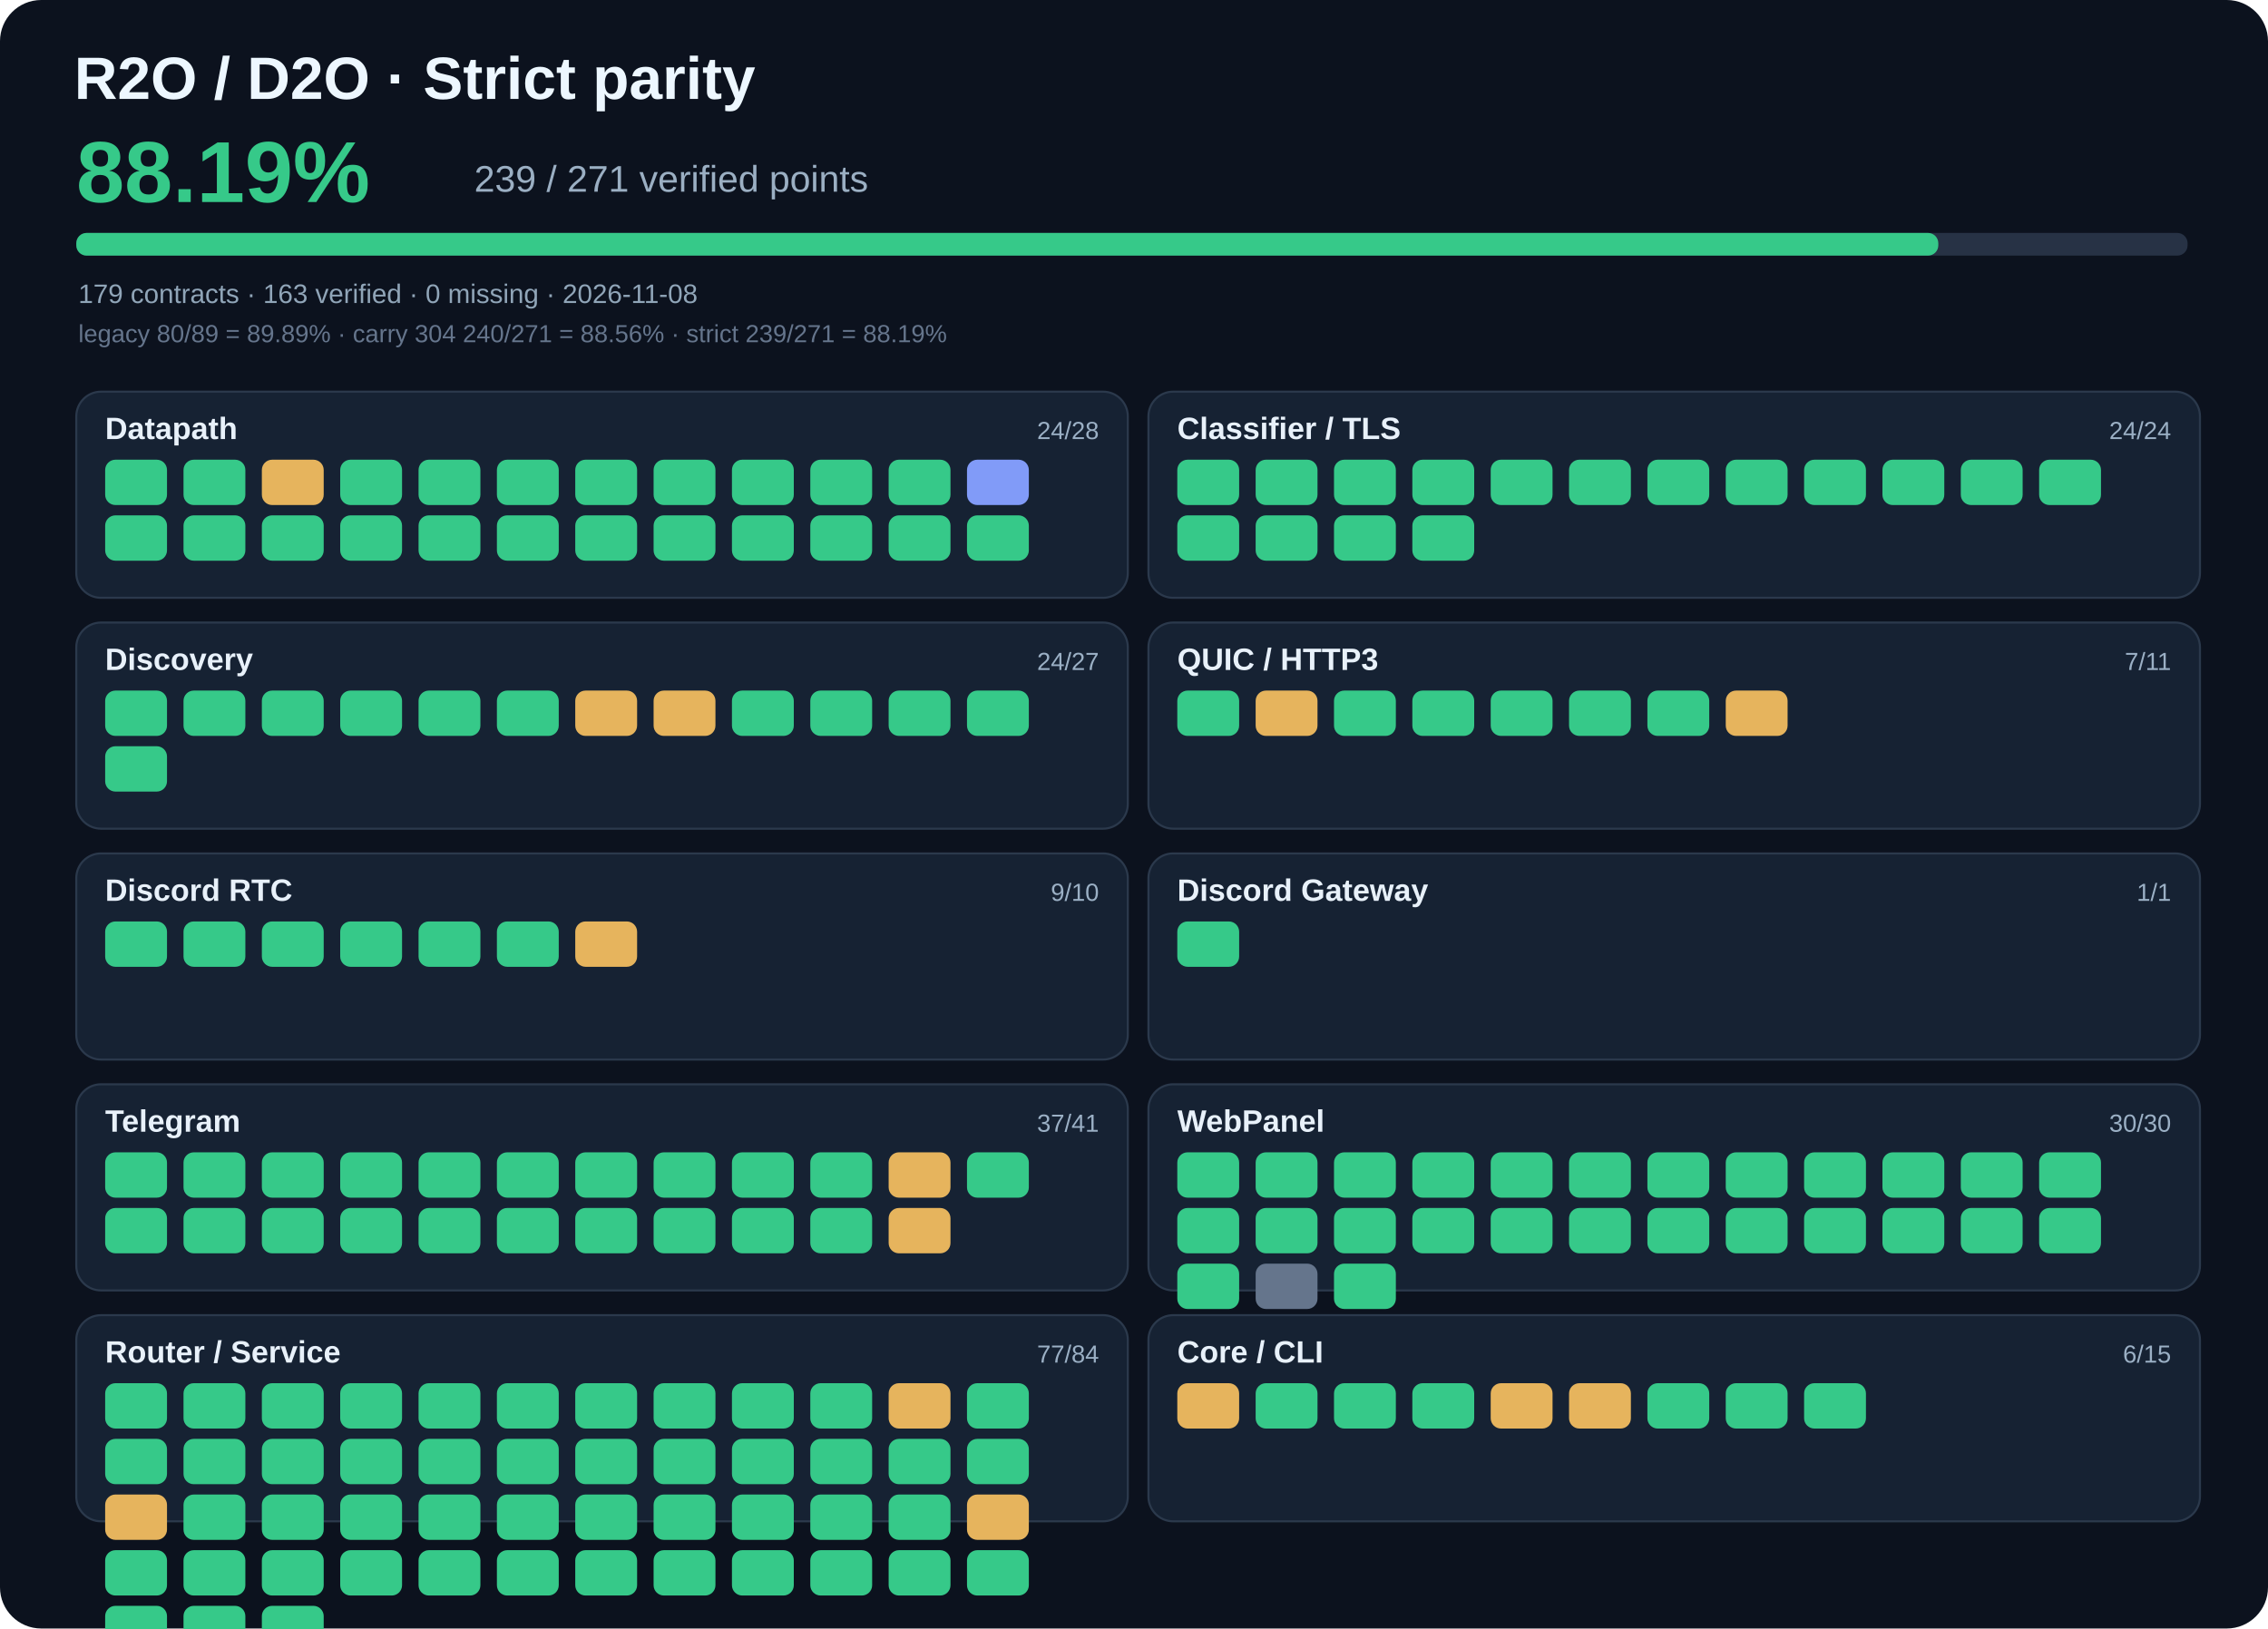
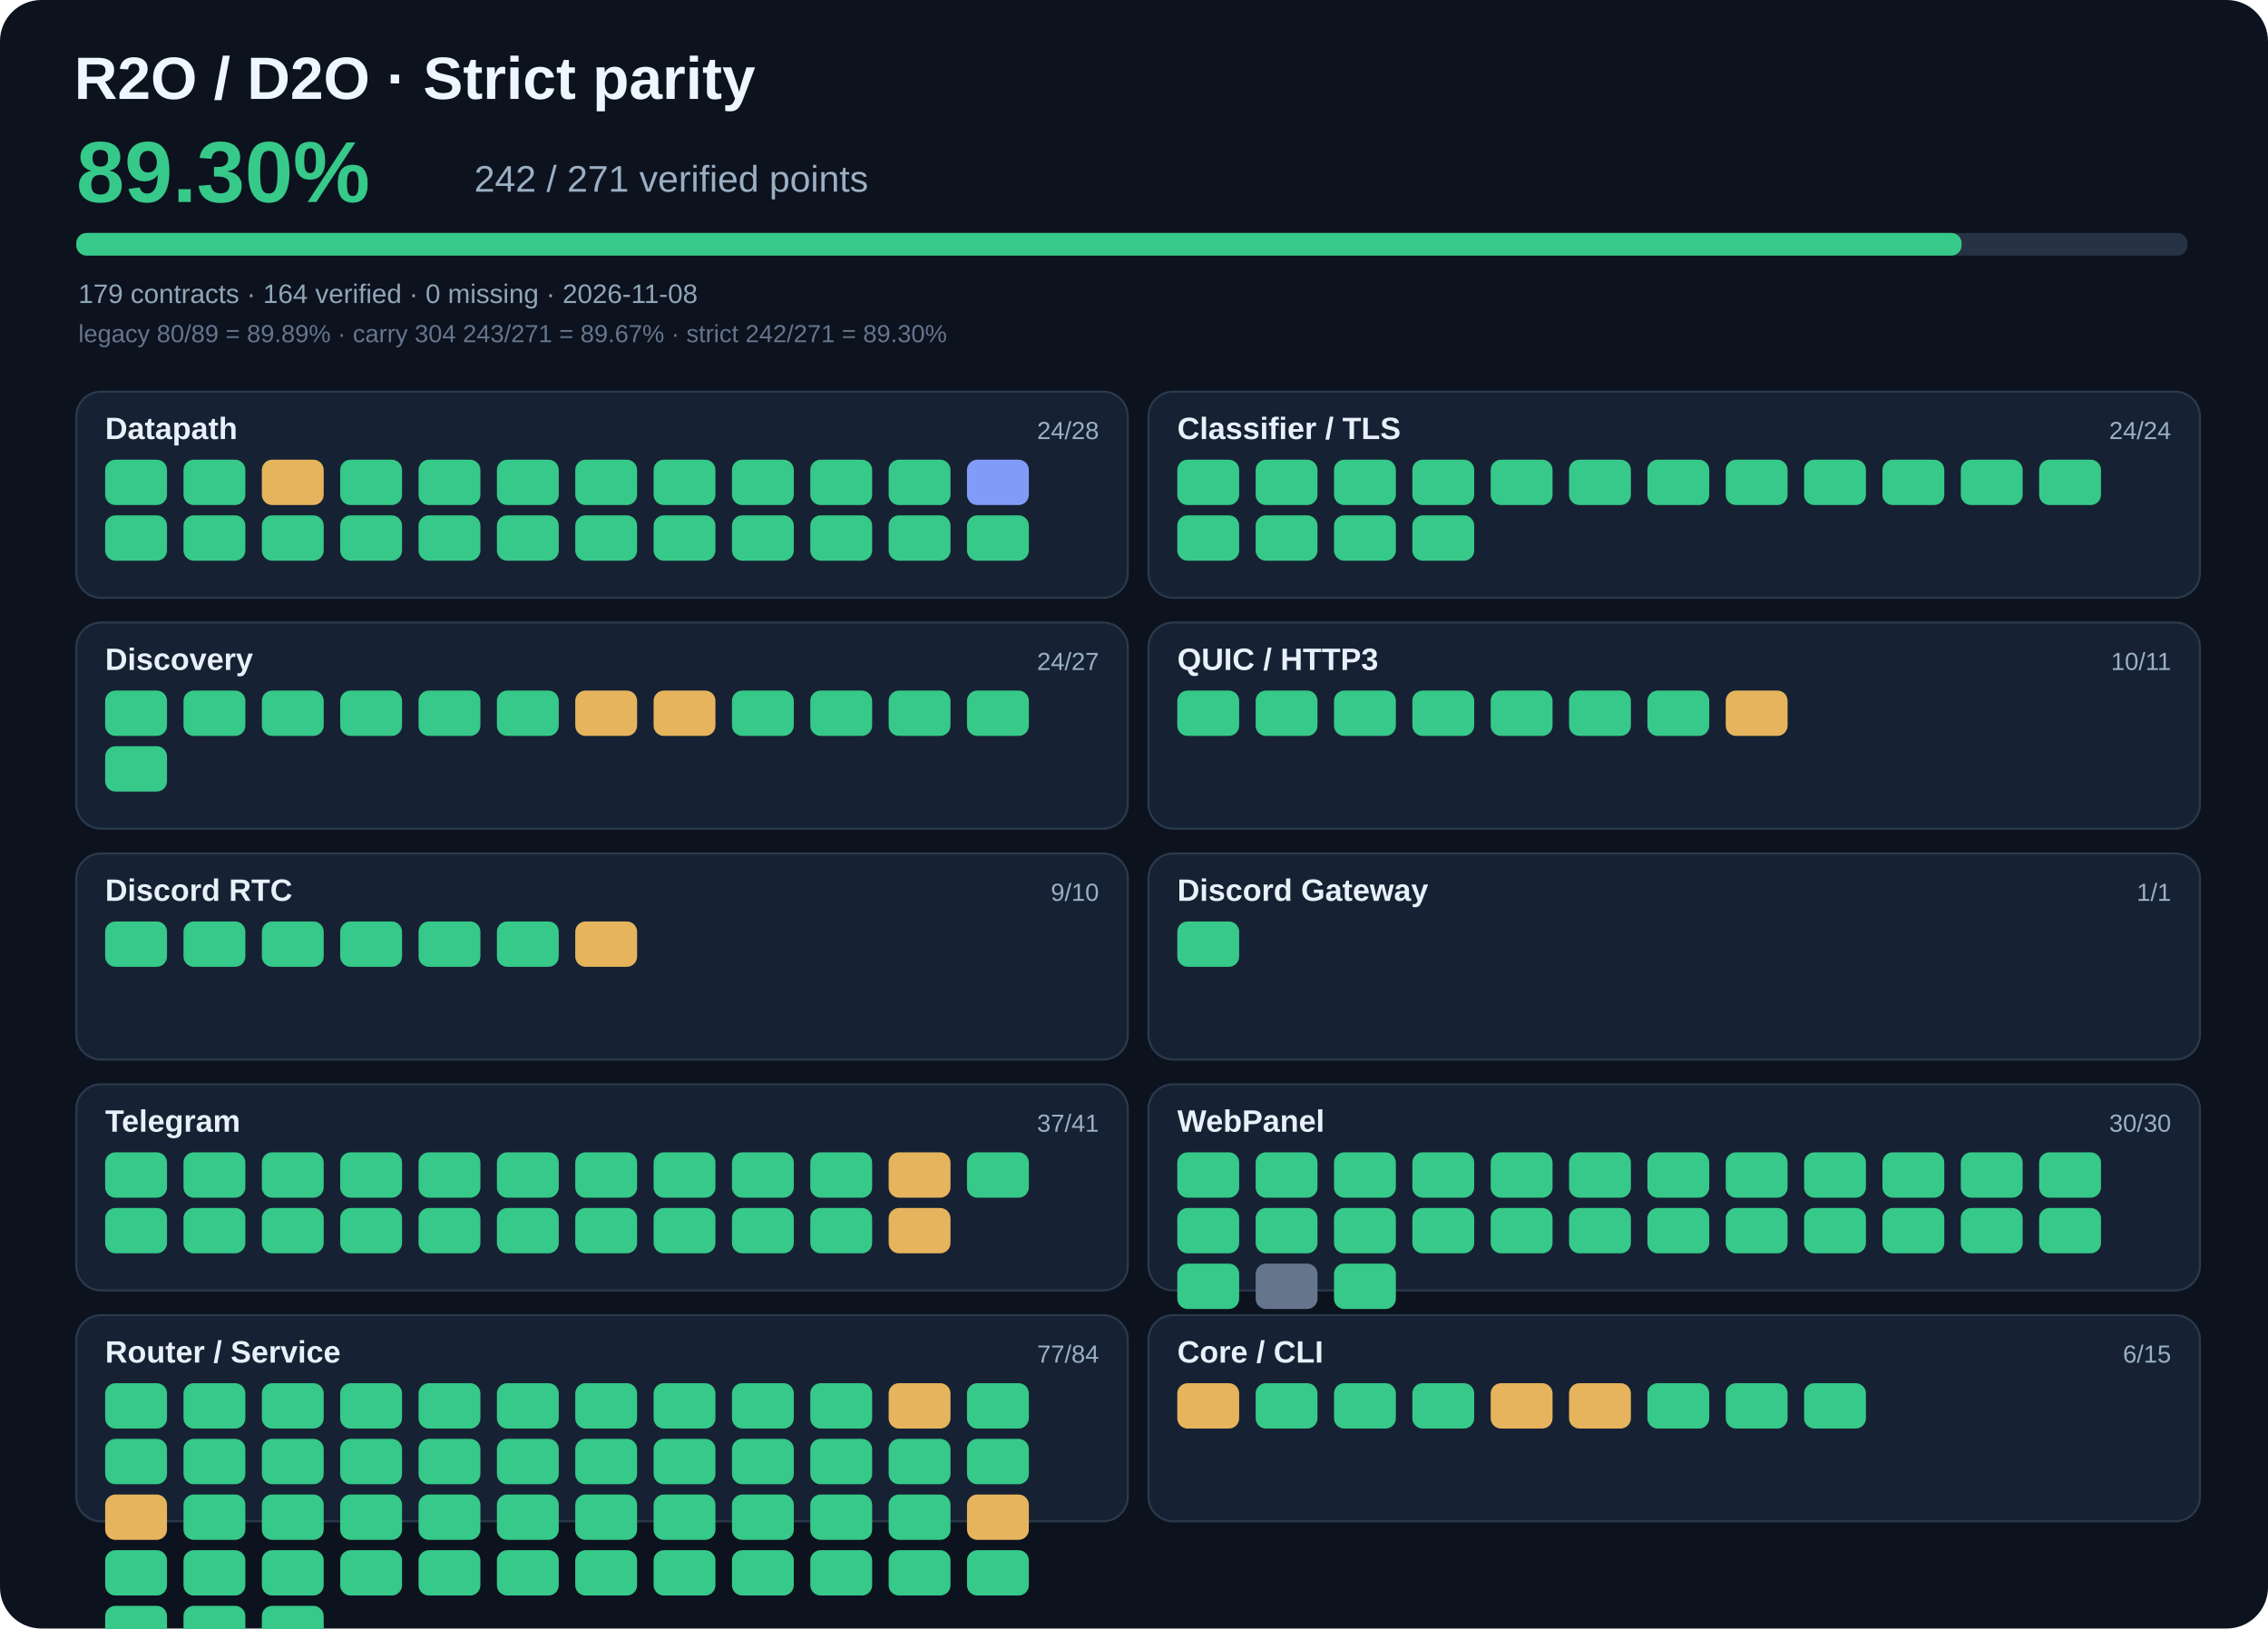
- <svg xmlns="http://www.w3.org/2000/svg" viewBox="0 0 1100 790" width="1100" height="790" role="img" aria-label="R2O strict parity 88.19%">
+ <svg xmlns="http://www.w3.org/2000/svg" viewBox="0 0 1100 790" width="1100" height="790" role="img" aria-label="R2O strict parity 89.30%">
  <rect width="1100" height="790" rx="20" fill="#0c121e" />
  <text x="36" y="48" fill="#edf7ff" font-family="Arial,sans-serif" font-size="29" font-weight="700">R2O / D2O · Strict parity</text>
-   <text x="37" y="98" fill="#36c989" font-family="Arial,sans-serif" font-size="42" font-weight="700">88.19%</text>
-   <text x="230" y="93" fill="#9bafc3" font-family="Arial,sans-serif" font-size="18">239 / 271 verified points</text>
+   <text x="37" y="98" fill="#36c989" font-family="Arial,sans-serif" font-size="42" font-weight="700">89.30%</text>
+   <text x="230" y="93" fill="#9bafc3" font-family="Arial,sans-serif" font-size="18">242 / 271 verified points</text>
  <rect x="37" y="113" width="1024" height="11" rx="5" fill="#273245" />
-   <rect x="37" y="113" width="903.1" height="11" rx="5" fill="#36c989" />
-   <text x="38" y="147" fill="#90a5b8" font-family="Arial,sans-serif" font-size="13">179 contracts · 163 verified · 0 missing · 2026-11-08</text>
-   <text x="38" y="166" fill="#65758c" font-family="Arial,sans-serif" font-size="12">legacy 80/89 = 89.89% · carry 304 240/271 = 88.56% · strict 239/271 = 88.19%</text>
+   <rect x="37" y="113" width="914.4" height="11" rx="5" fill="#36c989" />
+   <text x="38" y="147" fill="#90a5b8" font-family="Arial,sans-serif" font-size="13">179 contracts · 164 verified · 0 missing · 2026-11-08</text>
+   <text x="38" y="166" fill="#65758c" font-family="Arial,sans-serif" font-size="12">legacy 80/89 = 89.89% · carry 304 243/271 = 89.67% · strict 242/271 = 89.30%</text>
  <rect x="37" y="190" width="510" height="100" rx="12" fill="#162233" stroke="#2b394c" />
  <text x="51" y="213" fill="#e8f1fa" font-family="Arial,sans-serif" font-size="15" font-weight="700">Datapath</text>
  <text x="533" y="213" text-anchor="end" fill="#9bb0c5" font-family="Arial,sans-serif" font-size="12">24/28</text>
  <rect x="51" y="223" width="30" height="22" rx="5" fill="#36c989" />
  <rect x="89" y="223" width="30" height="22" rx="5" fill="#36c989" />
  <rect x="127" y="223" width="30" height="22" rx="5" fill="#e6b45d" />
  <rect x="165" y="223" width="30" height="22" rx="5" fill="#36c989" />
  <rect x="203" y="223" width="30" height="22" rx="5" fill="#36c989" />
  <rect x="241" y="223" width="30" height="22" rx="5" fill="#36c989" />
  <rect x="279" y="223" width="30" height="22" rx="5" fill="#36c989" />
  <rect x="317" y="223" width="30" height="22" rx="5" fill="#36c989" />
  <rect x="355" y="223" width="30" height="22" rx="5" fill="#36c989" />
  <rect x="393" y="223" width="30" height="22" rx="5" fill="#36c989" />
  <rect x="431" y="223" width="30" height="22" rx="5" fill="#36c989" />
  <rect x="469" y="223" width="30" height="22" rx="5" fill="#819bf8" />
  <rect x="51" y="250" width="30" height="22" rx="5" fill="#36c989" />
  <rect x="89" y="250" width="30" height="22" rx="5" fill="#36c989" />
  <rect x="127" y="250" width="30" height="22" rx="5" fill="#36c989" />
  <rect x="165" y="250" width="30" height="22" rx="5" fill="#36c989" />
  <rect x="203" y="250" width="30" height="22" rx="5" fill="#36c989" />
  <rect x="241" y="250" width="30" height="22" rx="5" fill="#36c989" />
  <rect x="279" y="250" width="30" height="22" rx="5" fill="#36c989" />
  <rect x="317" y="250" width="30" height="22" rx="5" fill="#36c989" />
  <rect x="355" y="250" width="30" height="22" rx="5" fill="#36c989" />
  <rect x="393" y="250" width="30" height="22" rx="5" fill="#36c989" />
  <rect x="431" y="250" width="30" height="22" rx="5" fill="#36c989" />
  <rect x="469" y="250" width="30" height="22" rx="5" fill="#36c989" />
  <rect x="557" y="190" width="510" height="100" rx="12" fill="#162233" stroke="#2b394c" />
  <text x="571" y="213" fill="#e8f1fa" font-family="Arial,sans-serif" font-size="15" font-weight="700">Classifier / TLS</text>
  <text x="1053" y="213" text-anchor="end" fill="#9bb0c5" font-family="Arial,sans-serif" font-size="12">24/24</text>
  <rect x="571" y="223" width="30" height="22" rx="5" fill="#36c989" />
  <rect x="609" y="223" width="30" height="22" rx="5" fill="#36c989" />
  <rect x="647" y="223" width="30" height="22" rx="5" fill="#36c989" />
  <rect x="685" y="223" width="30" height="22" rx="5" fill="#36c989" />
  <rect x="723" y="223" width="30" height="22" rx="5" fill="#36c989" />
  <rect x="761" y="223" width="30" height="22" rx="5" fill="#36c989" />
  <rect x="799" y="223" width="30" height="22" rx="5" fill="#36c989" />
  <rect x="837" y="223" width="30" height="22" rx="5" fill="#36c989" />
  <rect x="875" y="223" width="30" height="22" rx="5" fill="#36c989" />
  <rect x="913" y="223" width="30" height="22" rx="5" fill="#36c989" />
  <rect x="951" y="223" width="30" height="22" rx="5" fill="#36c989" />
  <rect x="989" y="223" width="30" height="22" rx="5" fill="#36c989" />
  <rect x="571" y="250" width="30" height="22" rx="5" fill="#36c989" />
  <rect x="609" y="250" width="30" height="22" rx="5" fill="#36c989" />
  <rect x="647" y="250" width="30" height="22" rx="5" fill="#36c989" />
  <rect x="685" y="250" width="30" height="22" rx="5" fill="#36c989" />
  <rect x="37" y="302" width="510" height="100" rx="12" fill="#162233" stroke="#2b394c" />
  <text x="51" y="325" fill="#e8f1fa" font-family="Arial,sans-serif" font-size="15" font-weight="700">Discovery</text>
  <text x="533" y="325" text-anchor="end" fill="#9bb0c5" font-family="Arial,sans-serif" font-size="12">24/27</text>
  <rect x="51" y="335" width="30" height="22" rx="5" fill="#36c989" />
  <rect x="89" y="335" width="30" height="22" rx="5" fill="#36c989" />
  <rect x="127" y="335" width="30" height="22" rx="5" fill="#36c989" />
  <rect x="165" y="335" width="30" height="22" rx="5" fill="#36c989" />
  <rect x="203" y="335" width="30" height="22" rx="5" fill="#36c989" />
  <rect x="241" y="335" width="30" height="22" rx="5" fill="#36c989" />
  <rect x="279" y="335" width="30" height="22" rx="5" fill="#e6b45d" />
  <rect x="317" y="335" width="30" height="22" rx="5" fill="#e6b45d" />
  <rect x="355" y="335" width="30" height="22" rx="5" fill="#36c989" />
  <rect x="393" y="335" width="30" height="22" rx="5" fill="#36c989" />
  <rect x="431" y="335" width="30" height="22" rx="5" fill="#36c989" />
  <rect x="469" y="335" width="30" height="22" rx="5" fill="#36c989" />
  <rect x="51" y="362" width="30" height="22" rx="5" fill="#36c989" />
  <rect x="557" y="302" width="510" height="100" rx="12" fill="#162233" stroke="#2b394c" />
  <text x="571" y="325" fill="#e8f1fa" font-family="Arial,sans-serif" font-size="15" font-weight="700">QUIC / HTTP3</text>
-   <text x="1053" y="325" text-anchor="end" fill="#9bb0c5" font-family="Arial,sans-serif" font-size="12">7/11</text>
+   <text x="1053" y="325" text-anchor="end" fill="#9bb0c5" font-family="Arial,sans-serif" font-size="12">10/11</text>
  <rect x="571" y="335" width="30" height="22" rx="5" fill="#36c989" />
-   <rect x="609" y="335" width="30" height="22" rx="5" fill="#e6b45d" />
+   <rect x="609" y="335" width="30" height="22" rx="5" fill="#36c989" />
  <rect x="647" y="335" width="30" height="22" rx="5" fill="#36c989" />
  <rect x="685" y="335" width="30" height="22" rx="5" fill="#36c989" />
  <rect x="723" y="335" width="30" height="22" rx="5" fill="#36c989" />
  <rect x="761" y="335" width="30" height="22" rx="5" fill="#36c989" />
  <rect x="799" y="335" width="30" height="22" rx="5" fill="#36c989" />
  <rect x="837" y="335" width="30" height="22" rx="5" fill="#e6b45d" />
  <rect x="37" y="414" width="510" height="100" rx="12" fill="#162233" stroke="#2b394c" />
  <text x="51" y="437" fill="#e8f1fa" font-family="Arial,sans-serif" font-size="15" font-weight="700">Discord RTC</text>
  <text x="533" y="437" text-anchor="end" fill="#9bb0c5" font-family="Arial,sans-serif" font-size="12">9/10</text>
  <rect x="51" y="447" width="30" height="22" rx="5" fill="#36c989" />
  <rect x="89" y="447" width="30" height="22" rx="5" fill="#36c989" />
  <rect x="127" y="447" width="30" height="22" rx="5" fill="#36c989" />
  <rect x="165" y="447" width="30" height="22" rx="5" fill="#36c989" />
  <rect x="203" y="447" width="30" height="22" rx="5" fill="#36c989" />
  <rect x="241" y="447" width="30" height="22" rx="5" fill="#36c989" />
  <rect x="279" y="447" width="30" height="22" rx="5" fill="#e6b45d" />
  <rect x="557" y="414" width="510" height="100" rx="12" fill="#162233" stroke="#2b394c" />
  <text x="571" y="437" fill="#e8f1fa" font-family="Arial,sans-serif" font-size="15" font-weight="700">Discord Gateway</text>
  <text x="1053" y="437" text-anchor="end" fill="#9bb0c5" font-family="Arial,sans-serif" font-size="12">1/1</text>
  <rect x="571" y="447" width="30" height="22" rx="5" fill="#36c989" />
  <rect x="37" y="526" width="510" height="100" rx="12" fill="#162233" stroke="#2b394c" />
  <text x="51" y="549" fill="#e8f1fa" font-family="Arial,sans-serif" font-size="15" font-weight="700">Telegram</text>
  <text x="533" y="549" text-anchor="end" fill="#9bb0c5" font-family="Arial,sans-serif" font-size="12">37/41</text>
  <rect x="51" y="559" width="30" height="22" rx="5" fill="#36c989" />
  <rect x="89" y="559" width="30" height="22" rx="5" fill="#36c989" />
  <rect x="127" y="559" width="30" height="22" rx="5" fill="#36c989" />
  <rect x="165" y="559" width="30" height="22" rx="5" fill="#36c989" />
  <rect x="203" y="559" width="30" height="22" rx="5" fill="#36c989" />
  <rect x="241" y="559" width="30" height="22" rx="5" fill="#36c989" />
  <rect x="279" y="559" width="30" height="22" rx="5" fill="#36c989" />
  <rect x="317" y="559" width="30" height="22" rx="5" fill="#36c989" />
  <rect x="355" y="559" width="30" height="22" rx="5" fill="#36c989" />
  <rect x="393" y="559" width="30" height="22" rx="5" fill="#36c989" />
  <rect x="431" y="559" width="30" height="22" rx="5" fill="#e6b45d" />
  <rect x="469" y="559" width="30" height="22" rx="5" fill="#36c989" />
  <rect x="51" y="586" width="30" height="22" rx="5" fill="#36c989" />
  <rect x="89" y="586" width="30" height="22" rx="5" fill="#36c989" />
  <rect x="127" y="586" width="30" height="22" rx="5" fill="#36c989" />
  <rect x="165" y="586" width="30" height="22" rx="5" fill="#36c989" />
  <rect x="203" y="586" width="30" height="22" rx="5" fill="#36c989" />
  <rect x="241" y="586" width="30" height="22" rx="5" fill="#36c989" />
  <rect x="279" y="586" width="30" height="22" rx="5" fill="#36c989" />
  <rect x="317" y="586" width="30" height="22" rx="5" fill="#36c989" />
  <rect x="355" y="586" width="30" height="22" rx="5" fill="#36c989" />
  <rect x="393" y="586" width="30" height="22" rx="5" fill="#36c989" />
  <rect x="431" y="586" width="30" height="22" rx="5" fill="#e6b45d" />
  <rect x="557" y="526" width="510" height="100" rx="12" fill="#162233" stroke="#2b394c" />
  <text x="571" y="549" fill="#e8f1fa" font-family="Arial,sans-serif" font-size="15" font-weight="700">WebPanel</text>
  <text x="1053" y="549" text-anchor="end" fill="#9bb0c5" font-family="Arial,sans-serif" font-size="12">30/30</text>
  <rect x="571" y="559" width="30" height="22" rx="5" fill="#36c989" />
  <rect x="609" y="559" width="30" height="22" rx="5" fill="#36c989" />
  <rect x="647" y="559" width="30" height="22" rx="5" fill="#36c989" />
  <rect x="685" y="559" width="30" height="22" rx="5" fill="#36c989" />
  <rect x="723" y="559" width="30" height="22" rx="5" fill="#36c989" />
  <rect x="761" y="559" width="30" height="22" rx="5" fill="#36c989" />
  <rect x="799" y="559" width="30" height="22" rx="5" fill="#36c989" />
  <rect x="837" y="559" width="30" height="22" rx="5" fill="#36c989" />
  <rect x="875" y="559" width="30" height="22" rx="5" fill="#36c989" />
  <rect x="913" y="559" width="30" height="22" rx="5" fill="#36c989" />
  <rect x="951" y="559" width="30" height="22" rx="5" fill="#36c989" />
  <rect x="989" y="559" width="30" height="22" rx="5" fill="#36c989" />
  <rect x="571" y="586" width="30" height="22" rx="5" fill="#36c989" />
  <rect x="609" y="586" width="30" height="22" rx="5" fill="#36c989" />
  <rect x="647" y="586" width="30" height="22" rx="5" fill="#36c989" />
  <rect x="685" y="586" width="30" height="22" rx="5" fill="#36c989" />
  <rect x="723" y="586" width="30" height="22" rx="5" fill="#36c989" />
  <rect x="761" y="586" width="30" height="22" rx="5" fill="#36c989" />
  <rect x="799" y="586" width="30" height="22" rx="5" fill="#36c989" />
  <rect x="837" y="586" width="30" height="22" rx="5" fill="#36c989" />
  <rect x="875" y="586" width="30" height="22" rx="5" fill="#36c989" />
  <rect x="913" y="586" width="30" height="22" rx="5" fill="#36c989" />
  <rect x="951" y="586" width="30" height="22" rx="5" fill="#36c989" />
  <rect x="989" y="586" width="30" height="22" rx="5" fill="#36c989" />
  <rect x="571" y="613" width="30" height="22" rx="5" fill="#36c989" />
  <rect x="609" y="613" width="30" height="22" rx="5" fill="#65758c" />
  <rect x="647" y="613" width="30" height="22" rx="5" fill="#36c989" />
  <rect x="37" y="638" width="510" height="100" rx="12" fill="#162233" stroke="#2b394c" />
  <text x="51" y="661" fill="#e8f1fa" font-family="Arial,sans-serif" font-size="15" font-weight="700">Router / Service</text>
  <text x="533" y="661" text-anchor="end" fill="#9bb0c5" font-family="Arial,sans-serif" font-size="12">77/84</text>
  <rect x="51" y="671" width="30" height="22" rx="5" fill="#36c989" />
  <rect x="89" y="671" width="30" height="22" rx="5" fill="#36c989" />
  <rect x="127" y="671" width="30" height="22" rx="5" fill="#36c989" />
  <rect x="165" y="671" width="30" height="22" rx="5" fill="#36c989" />
  <rect x="203" y="671" width="30" height="22" rx="5" fill="#36c989" />
  <rect x="241" y="671" width="30" height="22" rx="5" fill="#36c989" />
  <rect x="279" y="671" width="30" height="22" rx="5" fill="#36c989" />
  <rect x="317" y="671" width="30" height="22" rx="5" fill="#36c989" />
  <rect x="355" y="671" width="30" height="22" rx="5" fill="#36c989" />
  <rect x="393" y="671" width="30" height="22" rx="5" fill="#36c989" />
  <rect x="431" y="671" width="30" height="22" rx="5" fill="#e6b45d" />
  <rect x="469" y="671" width="30" height="22" rx="5" fill="#36c989" />
  <rect x="51" y="698" width="30" height="22" rx="5" fill="#36c989" />
  <rect x="89" y="698" width="30" height="22" rx="5" fill="#36c989" />
  <rect x="127" y="698" width="30" height="22" rx="5" fill="#36c989" />
  <rect x="165" y="698" width="30" height="22" rx="5" fill="#36c989" />
  <rect x="203" y="698" width="30" height="22" rx="5" fill="#36c989" />
  <rect x="241" y="698" width="30" height="22" rx="5" fill="#36c989" />
  <rect x="279" y="698" width="30" height="22" rx="5" fill="#36c989" />
  <rect x="317" y="698" width="30" height="22" rx="5" fill="#36c989" />
  <rect x="355" y="698" width="30" height="22" rx="5" fill="#36c989" />
  <rect x="393" y="698" width="30" height="22" rx="5" fill="#36c989" />
  <rect x="431" y="698" width="30" height="22" rx="5" fill="#36c989" />
  <rect x="469" y="698" width="30" height="22" rx="5" fill="#36c989" />
  <rect x="51" y="725" width="30" height="22" rx="5" fill="#e6b45d" />
  <rect x="89" y="725" width="30" height="22" rx="5" fill="#36c989" />
  <rect x="127" y="725" width="30" height="22" rx="5" fill="#36c989" />
  <rect x="165" y="725" width="30" height="22" rx="5" fill="#36c989" />
  <rect x="203" y="725" width="30" height="22" rx="5" fill="#36c989" />
  <rect x="241" y="725" width="30" height="22" rx="5" fill="#36c989" />
  <rect x="279" y="725" width="30" height="22" rx="5" fill="#36c989" />
  <rect x="317" y="725" width="30" height="22" rx="5" fill="#36c989" />
  <rect x="355" y="725" width="30" height="22" rx="5" fill="#36c989" />
  <rect x="393" y="725" width="30" height="22" rx="5" fill="#36c989" />
  <rect x="431" y="725" width="30" height="22" rx="5" fill="#36c989" />
  <rect x="469" y="725" width="30" height="22" rx="5" fill="#e6b45d" />
  <rect x="51" y="752" width="30" height="22" rx="5" fill="#36c989" />
  <rect x="89" y="752" width="30" height="22" rx="5" fill="#36c989" />
  <rect x="127" y="752" width="30" height="22" rx="5" fill="#36c989" />
  <rect x="165" y="752" width="30" height="22" rx="5" fill="#36c989" />
  <rect x="203" y="752" width="30" height="22" rx="5" fill="#36c989" />
  <rect x="241" y="752" width="30" height="22" rx="5" fill="#36c989" />
  <rect x="279" y="752" width="30" height="22" rx="5" fill="#36c989" />
  <rect x="317" y="752" width="30" height="22" rx="5" fill="#36c989" />
  <rect x="355" y="752" width="30" height="22" rx="5" fill="#36c989" />
  <rect x="393" y="752" width="30" height="22" rx="5" fill="#36c989" />
  <rect x="431" y="752" width="30" height="22" rx="5" fill="#36c989" />
  <rect x="469" y="752" width="30" height="22" rx="5" fill="#36c989" />
  <rect x="51" y="779" width="30" height="22" rx="5" fill="#36c989" />
  <rect x="89" y="779" width="30" height="22" rx="5" fill="#36c989" />
  <rect x="127" y="779" width="30" height="22" rx="5" fill="#36c989" />
  <rect x="557" y="638" width="510" height="100" rx="12" fill="#162233" stroke="#2b394c" />
  <text x="571" y="661" fill="#e8f1fa" font-family="Arial,sans-serif" font-size="15" font-weight="700">Core / CLI</text>
  <text x="1053" y="661" text-anchor="end" fill="#9bb0c5" font-family="Arial,sans-serif" font-size="12">6/15</text>
  <rect x="571" y="671" width="30" height="22" rx="5" fill="#e6b45d" />
  <rect x="609" y="671" width="30" height="22" rx="5" fill="#36c989" />
  <rect x="647" y="671" width="30" height="22" rx="5" fill="#36c989" />
  <rect x="685" y="671" width="30" height="22" rx="5" fill="#36c989" />
  <rect x="723" y="671" width="30" height="22" rx="5" fill="#e6b45d" />
  <rect x="761" y="671" width="30" height="22" rx="5" fill="#e6b45d" />
  <rect x="799" y="671" width="30" height="22" rx="5" fill="#36c989" />
  <rect x="837" y="671" width="30" height="22" rx="5" fill="#36c989" />
  <rect x="875" y="671" width="30" height="22" rx="5" fill="#36c989" />
</svg>
